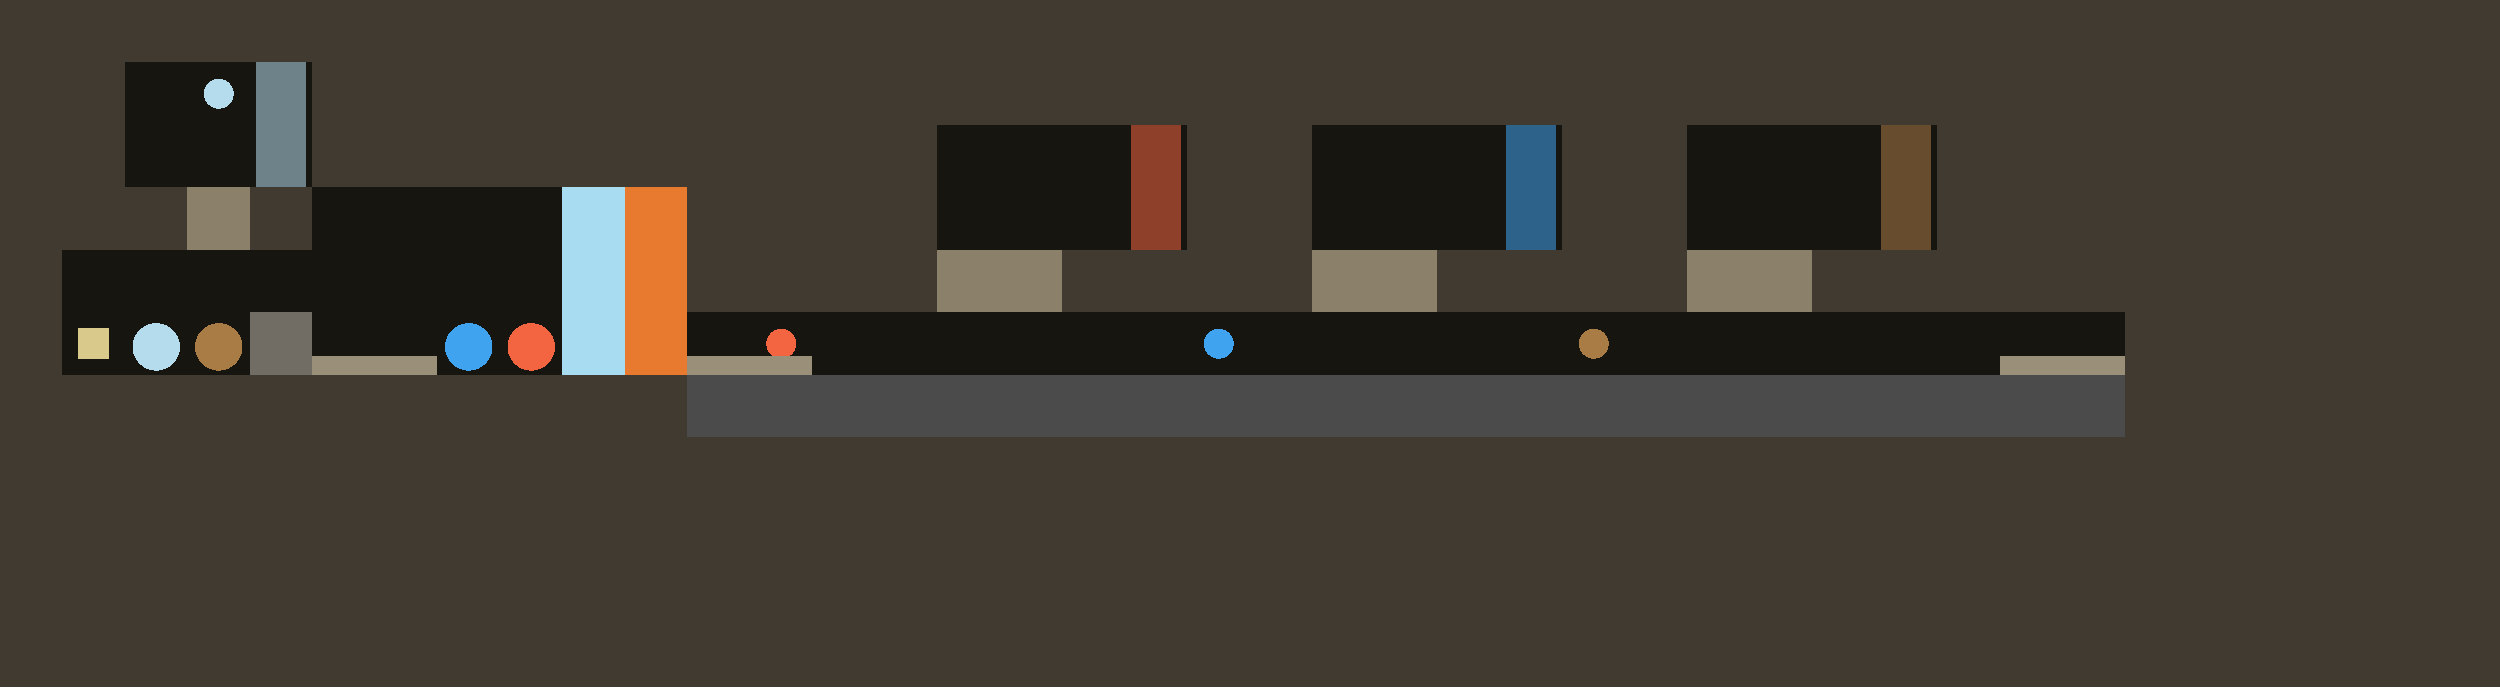
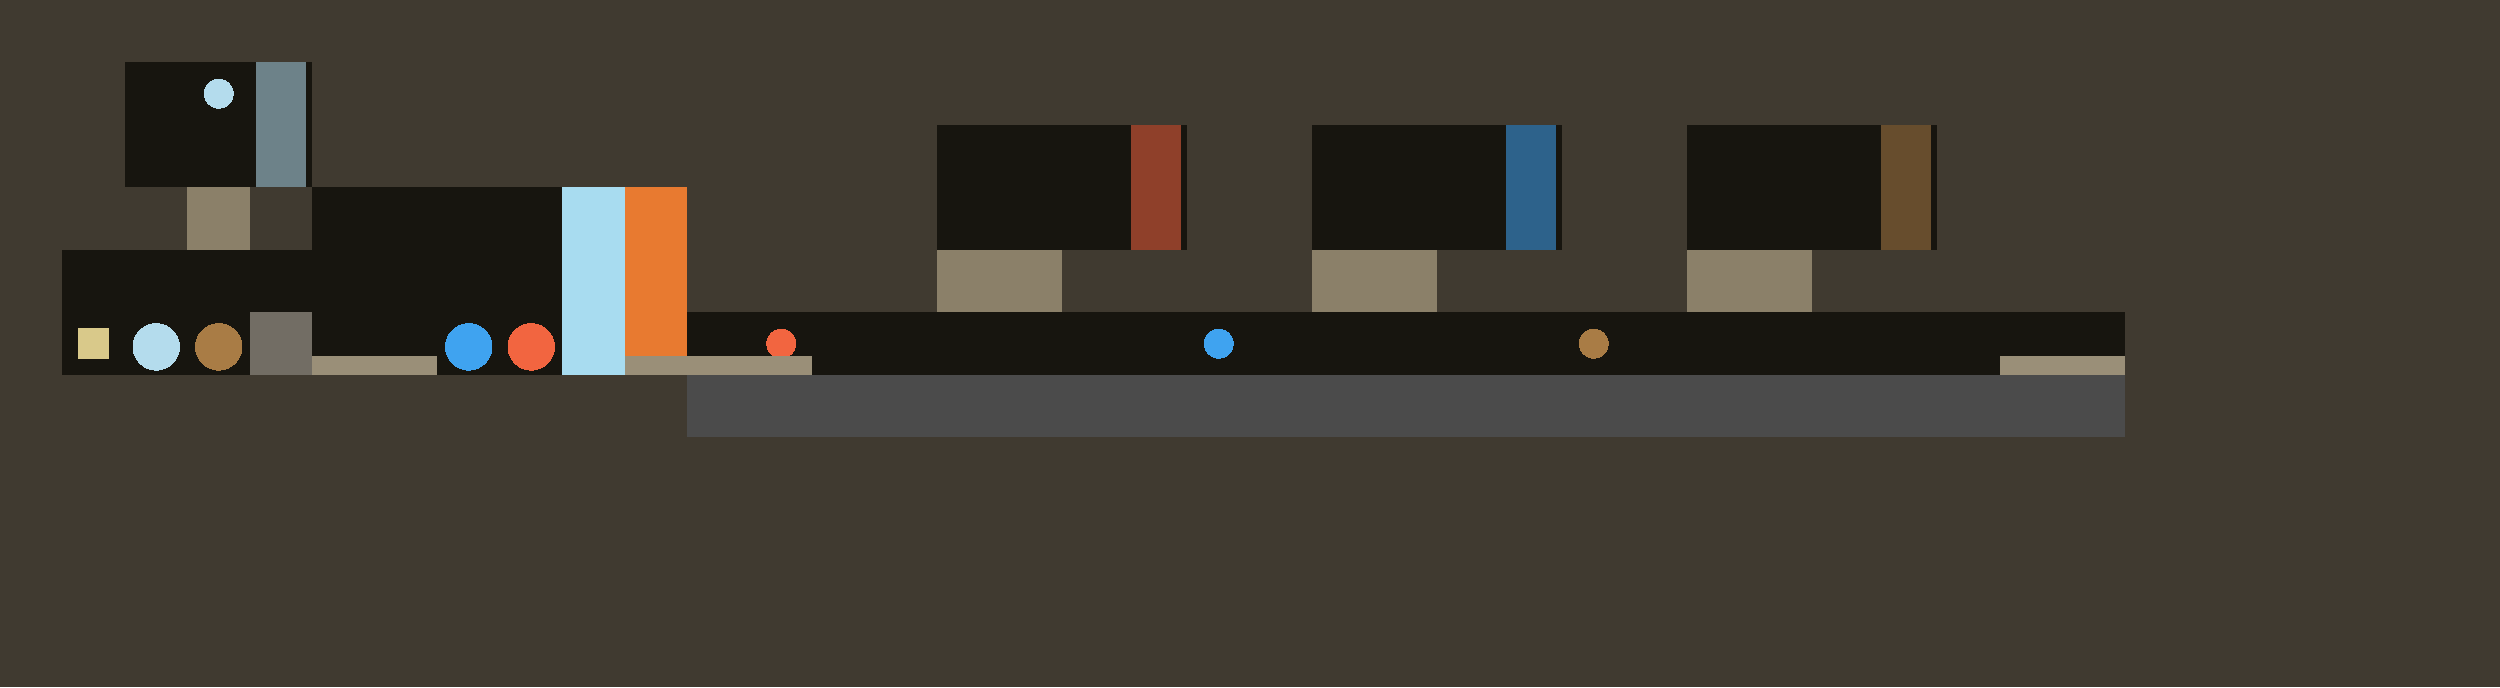
<svg xmlns="http://www.w3.org/2000/svg" viewBox="0 11 40 11" shape-rendering="crispEdges">
  <rect x="0" y="11" width="40" height="11" fill="#17150f" />
  <rect x="0" y="0" width="40" height="1" fill="#403a30" />
  <rect x="0" y="1" width="40" height="1" fill="#403a30" />
  <rect x="0" y="2" width="40" height="1" fill="#403a30" />
  <rect x="0" y="3" width="40" height="1" fill="#403a30" />
  <rect x="0" y="4" width="40" height="1" fill="#403a30" />
  <rect x="0" y="5" width="40" height="1" fill="#403a30" />
  <rect x="0" y="6" width="40" height="1" fill="#403a30" />
  <rect x="0" y="7" width="40" height="1" fill="#403a30" />
  <rect x="0" y="8" width="40" height="1" fill="#403a30" />
  <rect x="0" y="9" width="40" height="1" fill="#403a30" />
  <rect x="0" y="10" width="40" height="1" fill="#403a30" />
  <rect x="0" y="11" width="40" height="1" fill="#403a30" />
  <rect x="0" y="12" width="2" height="1" fill="#403a30" />
  <rect x="5" y="12" width="35" height="1" fill="#403a30" />
  <rect x="0" y="13" width="2" height="1" fill="#403a30" />
  <rect x="5" y="13" width="10" height="1" fill="#403a30" />
  <rect x="19" y="13" width="2" height="1" fill="#403a30" />
  <rect x="25" y="13" width="2" height="1" fill="#403a30" />
  <rect x="31" y="13" width="9" height="1" fill="#403a30" />
  <rect x="0" y="14" width="3" height="1" fill="#403a30" />
  <rect x="4" y="14" width="1" height="1" fill="#403a30" />
  <rect x="11" y="14" width="4" height="1" fill="#403a30" />
  <rect x="19" y="14" width="2" height="1" fill="#403a30" />
  <rect x="25" y="14" width="2" height="1" fill="#403a30" />
  <rect x="31" y="14" width="9" height="1" fill="#403a30" />
  <rect x="0" y="15" width="1" height="1" fill="#403a30" />
  <rect x="11" y="15" width="4" height="1" fill="#403a30" />
  <rect x="17" y="15" width="4" height="1" fill="#403a30" />
  <rect x="23" y="15" width="4" height="1" fill="#403a30" />
  <rect x="29" y="15" width="11" height="1" fill="#403a30" />
  <rect x="0" y="16" width="1" height="1" fill="#403a30" />
  <rect x="34" y="16" width="6" height="1" fill="#403a30" />
  <rect x="0" y="17" width="11" height="1" fill="#403a30" />
  <rect x="34" y="17" width="6" height="1" fill="#403a30" />
  <rect x="0" y="18" width="40" height="1" fill="#403a30" />
  <rect x="0" y="19" width="40" height="1" fill="#403a30" />
  <rect x="0" y="20" width="40" height="1" fill="#403a30" />
  <rect x="0" y="21" width="40" height="1" fill="#403a30" />
  <rect x="1.25" y="16.25" width="0.5" height="0.5" fill="#d9c98a" />
  <rect x="4" y="16" width="1" height="1" fill="#726d64" />
  <rect x="5" y="16.7" width="2" height="0.3" fill="#9a8f78" />
  <rect x="32" y="16.7" width="2" height="0.3" fill="#9a8f78" />
  <rect x="3" y="14" width="1" height="1" fill="#8b8069" />
  <rect x="9" y="14" width="1" height="3" fill="#a8dcf0" />
  <rect x="10" y="14" width="1" height="3" fill="#e87a30" />
  <rect x="11" y="17" width="23" height="1" fill="#4b4b4b" />
  <rect x="15" y="15" width="2" height="1" fill="#8b8069" />
  <rect x="21" y="15" width="2" height="1" fill="#8b8069" />
  <rect x="27" y="15" width="2" height="1" fill="#8b8069" />
  <circle cx="12.5" cy="16.5" r="0.24" fill="#f26540" />
  <circle cx="19.5" cy="16.5" r="0.24" fill="#3fa3f0" />
  <circle cx="25.5" cy="16.5" r="0.24" fill="#a97c45" />
  <circle cx="3.5" cy="12.5" r="0.24" fill="#b4dced" />
  <rect x="4.1" y="12" width="0.8" height="2" fill="#b4dced" opacity="0.55" />
  <rect x="18.1" y="13" width="0.8" height="2" fill="#f26540" opacity="0.55" />
  <rect x="24.1" y="13" width="0.8" height="2" fill="#3fa3f0" opacity="0.55" />
  <rect x="30.1" y="13" width="0.8" height="2" fill="#a97c45" opacity="0.55" />
-   <rect x="11" y="16.7" width="2" height="0.3" fill="#9a8f78" />
+   <rect x="10" y="16.7" width="3" height="0.3" fill="#9a8f78" />
  <circle cx="2.5" cy="16.55" r="0.38" fill="#b4dced" />
  <circle cx="3.5" cy="16.55" r="0.38" fill="#a97c45" />
  <circle cx="7.5" cy="16.55" r="0.38" fill="#3fa3f0" />
  <circle cx="8.5" cy="16.55" r="0.38" fill="#f26540" />
</svg>
